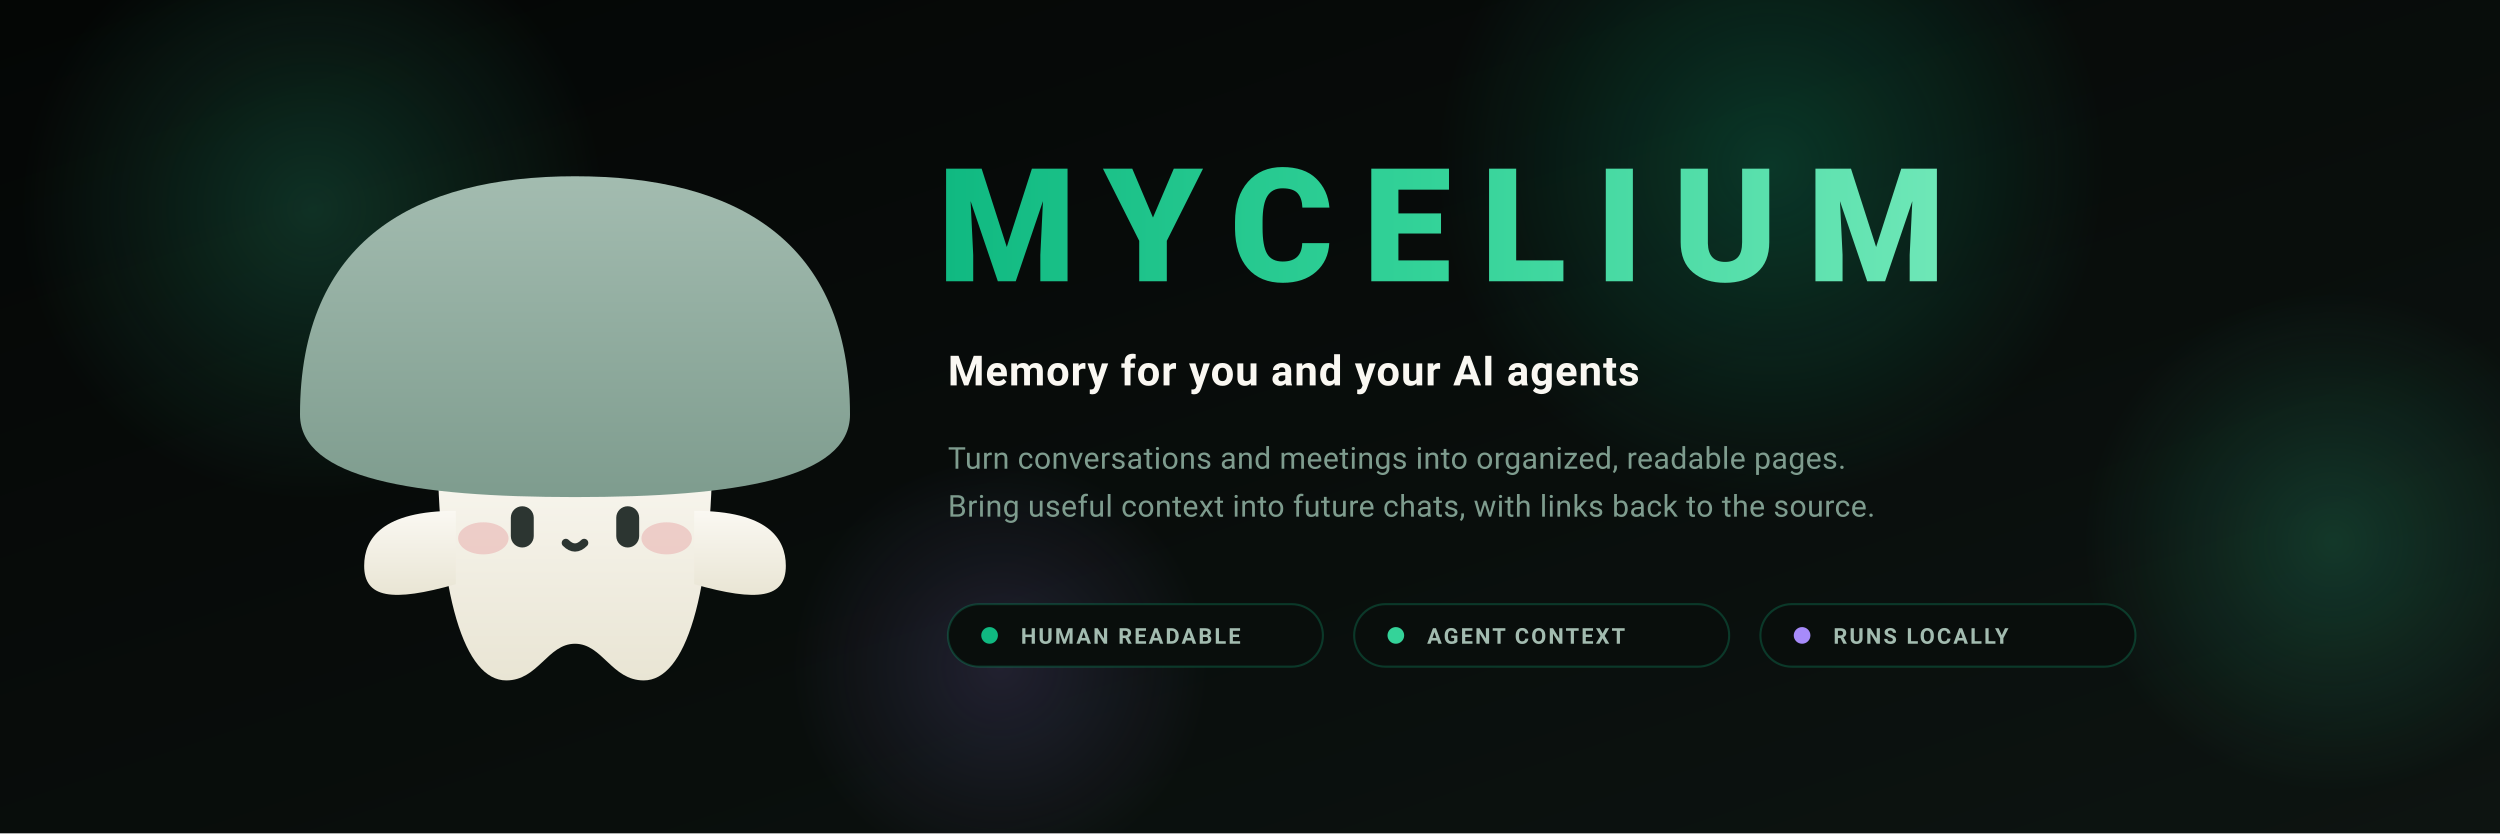
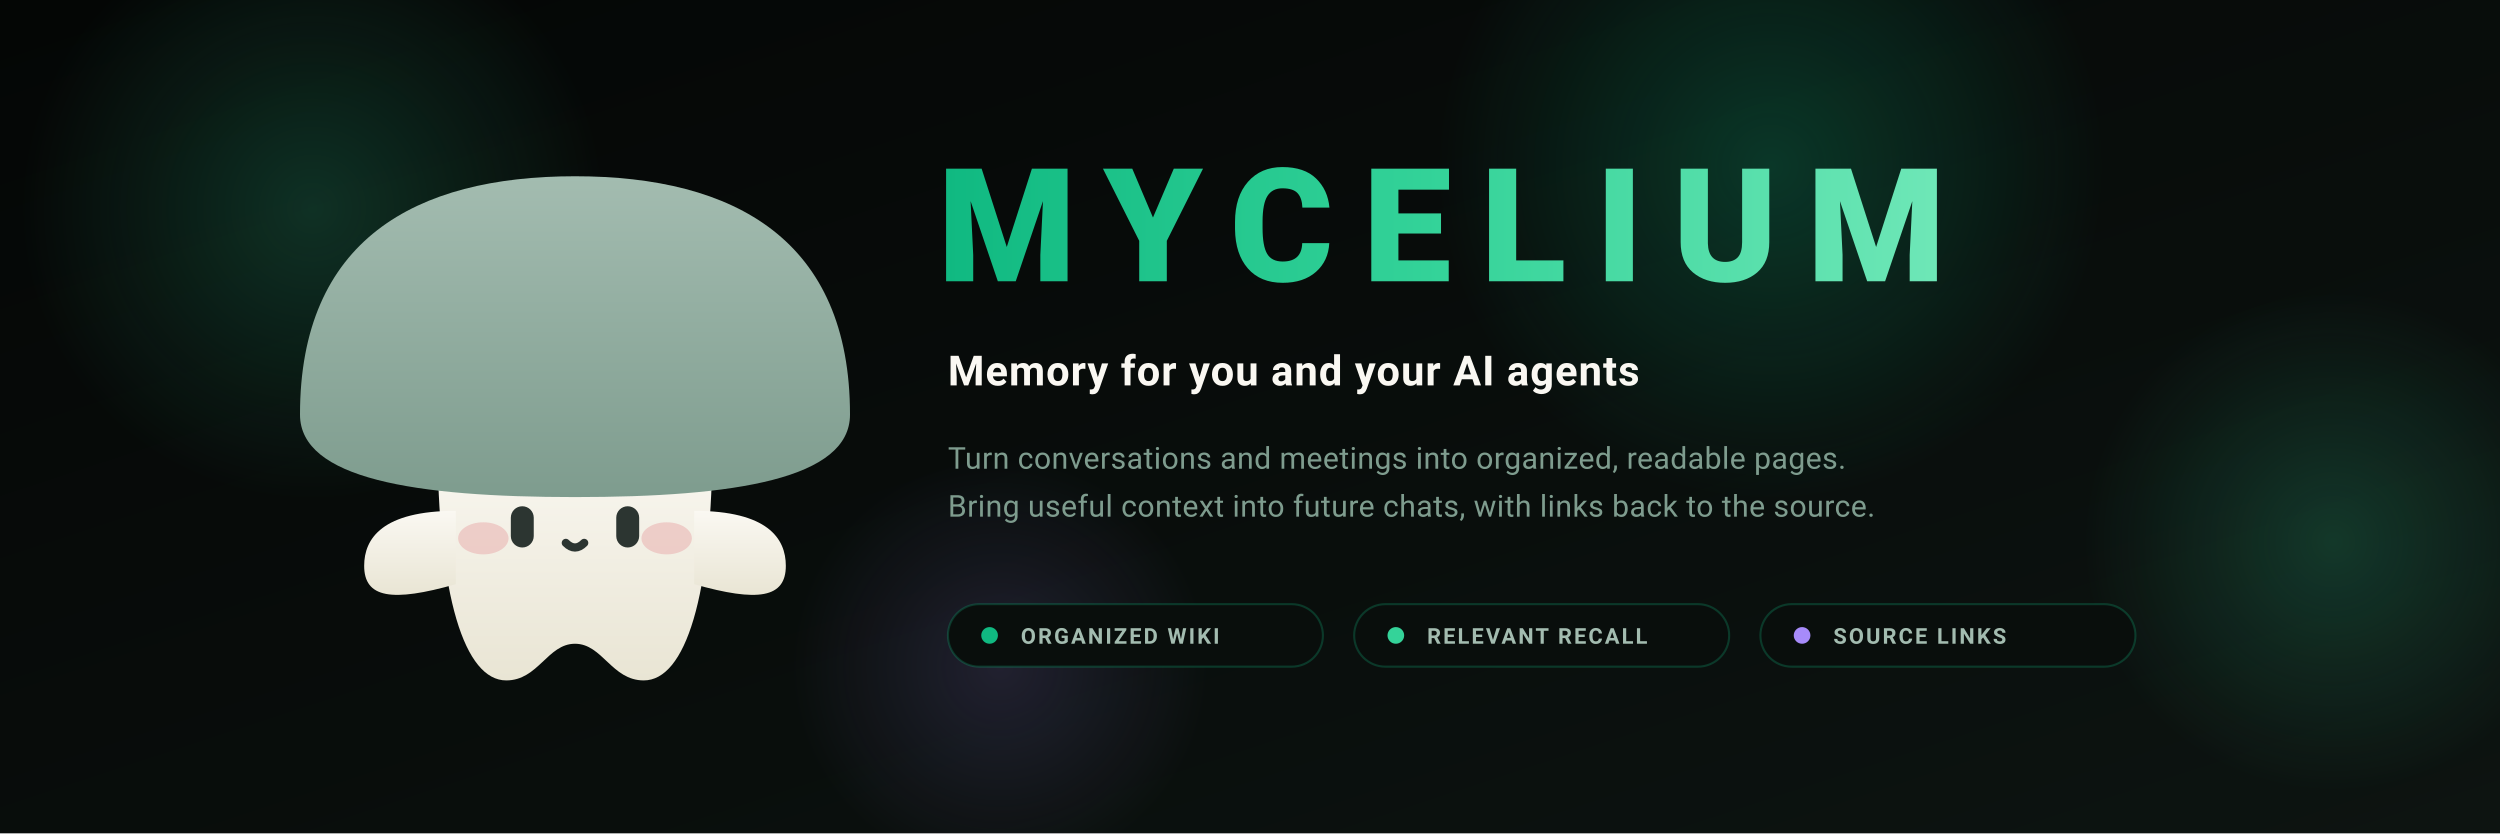
<svg xmlns="http://www.w3.org/2000/svg" viewBox="0 0 1200 400" width="1200" height="400">
  <defs>
    <linearGradient id="capGrad" x1="0" y1="0" x2="0" y2="1">
      <stop offset="0%" stop-color="#a3bcb0" />
      <stop offset="100%" stop-color="#7e9c8e" />
    </linearGradient>
    <linearGradient id="underCapGrad" x1="0" y1="0" x2="0" y2="1">
      <stop offset="0%" stop-color="#4d665a" />
      <stop offset="100%" stop-color="#3d5248" />
    </linearGradient>
    <linearGradient id="bodyGrad" x1="0" y1="0" x2="0" y2="1">
      <stop offset="0%" stop-color="#faf8f2" />
      <stop offset="100%" stop-color="#e9e5d4" />
    </linearGradient>
    <linearGradient id="bodyShadowGrad" x1="0" y1="0" x2="0" y2="1">
      <stop offset="0%" stop-color="#ded9c3" stop-opacity="0.8" />
      <stop offset="100%" stop-color="#cfc9af" stop-opacity="0.2" />
    </linearGradient>
    <linearGradient id="textGrad" x1="0" y1="0" x2="1" y2="0">
      <stop offset="0%" stop-color="#10b981" />
      <stop offset="50%" stop-color="#34d399" />
      <stop offset="100%" stop-color="#6ee7b7" />
    </linearGradient>
    <linearGradient id="bgGrad" x1="0" y1="0" x2="1" y2="1">
      <stop offset="0%" stop-color="#040605" />
      <stop offset="60%" stop-color="#090e0c" />
      <stop offset="100%" stop-color="#0d1411" />
    </linearGradient>
    <radialGradient id="sporeEmerald" cx="50%" cy="50%" r="50%">
      <stop offset="0%" stop-color="#10b981" stop-opacity="0.25" />
      <stop offset="100%" stop-color="#10b981" stop-opacity="0" />
    </radialGradient>
    <radialGradient id="sporeMint" cx="50%" cy="50%" r="50%">
      <stop offset="0%" stop-color="#34d399" stop-opacity="0.2" />
      <stop offset="100%" stop-color="#34d399" stop-opacity="0" />
    </radialGradient>
    <radialGradient id="sporePurple" cx="50%" cy="50%" r="50%">
      <stop offset="0%" stop-color="#a78bfa" stop-opacity="0.15" />
      <stop offset="100%" stop-color="#a78bfa" stop-opacity="0" />
    </radialGradient>
  </defs>
  <rect width="1200" height="400" fill="url(#bgGrad)" />
  <circle cx="150" cy="100" r="140" fill="url(#sporeMint)" />
  <circle cx="480" cy="320" r="100" fill="url(#sporePurple)" />
  <circle cx="850" cy="80" r="160" fill="url(#sporeEmerald)" />
  <circle cx="1120" cy="260" r="120" fill="url(#sporeMint)" />
  <circle cx="280" cy="220" r="6" fill="#10b981" opacity="0.6" />
  <circle cx="295" cy="210" r="3" fill="#34d399" opacity="0.8" />
  <circle cx="940" cy="310" r="8" fill="#10b981" opacity="0.5" />
  <circle cx="960" cy="295" r="4" fill="#34d399" opacity="0.7" />
  <g transform="translate(100, 45) scale(2.2)">
    <path d="M 50,75 C 50,110 56,128 65,128 C 72,128 74,120 80,120 C 86,120 88,128 95,128 C 104,128 110,110 110,75 Z" fill="url(#bodyGrad)" />
    <path d="M 50,75 C 60,82 100,82 110,75 C 110,77 100,83 80,83 C 60,83 50,77 50,75 Z" fill="url(#bodyShadowGrad)" />
    <g>
      <ellipse cx="60" cy="97" rx="5.5" ry="3.5" fill="#e8a9a9" opacity="0.5" />
      <ellipse cx="100" cy="97" rx="5.5" ry="3.5" fill="#e8a9a9" opacity="0.5" />
    </g>
    <g>
      <rect x="66" y="90" width="5" height="9" rx="2.5" fill="#2c3531" />
      <rect x="89" y="90" width="5" height="9" rx="2.5" fill="#2c3531" />
    </g>
    <path d="M 78,98 Q 80,100 82,98" stroke="#2c3531" stroke-width="1.8" stroke-linecap="round" fill="none" />
    <path d="M 24,70 C 24,82 45,86 80,86 C 115,86 136,82 136,70 C 136,70 115,74 80,74 C 45,74 24,70 24,70 Z" fill="url(#underCapGrad)" />
    <path d="M 20,70 C 20,32 45,18 80,18 C 115,18 140,32 140,70 C 140,84 115,88 80,88 C 45,88 20,84 20,70 Z" fill="url(#capGrad)" />
    <g>
      <path d="M 54,91 C 38,91 34,97 34,103 C 34,110 40,111 54,107 Z" fill="url(#bodyGrad)" />
      <path d="M 106,91 C 122,91 126,97 126,103 C 126,110 120,111 106,107 Z" fill="url(#bodyGrad)" />
    </g>
  </g>
  <text x="450" y="135" fill="url(#textGrad)" font-family="-apple-system, BlinkMacSystemFont, 'Segoe UI', Roboto, 'Helvetica Neue', Arial, sans-serif" font-weight="900" font-size="76" letter-spacing="14">MYCELIUM</text>
  <text x="455" y="185" fill="#faf8f2" font-family="-apple-system, BlinkMacSystemFont, 'Segoe UI', Roboto, 'Helvetica Neue', Arial, sans-serif" font-weight="600" font-size="20" letter-spacing="0.5">Memory for you and your AI agents</text>
  <text x="455" y="225" fill="#7e9c8e" font-family="-apple-system, BlinkMacSystemFont, 'Segoe UI', Roboto, 'Helvetica Neue', Arial, sans-serif" font-weight="400" font-size="14.5" letter-spacing="0.2">Turn conversations and meetings into organized, readable pages.</text>
  <text x="455" y="248" fill="#7e9c8e" font-family="-apple-system, BlinkMacSystemFont, 'Segoe UI', Roboto, 'Helvetica Neue', Arial, sans-serif" font-weight="400" font-size="14.5" letter-spacing="0.2">Bring useful context into future chats, with links back to the source.</text>
  <g transform="translate(455, 290)">
    <rect width="180" height="30" rx="15" fill="#090e0c" stroke="#10b981" stroke-opacity="0.25" stroke-width="1" />
    <circle cx="20" cy="15" r="4" fill="#10b981" />
-     <text x="35" y="19" fill="#a3bcb0" font-family="-apple-system, BlinkMacSystemFont, 'Segoe UI', Roboto, 'Helvetica Neue', Arial, sans-serif" font-weight="700" font-size="10.5" letter-spacing="1">HUMAN READABLE</text>
+     <text x="35" y="19" fill="#a3bcb0" font-family="-apple-system, BlinkMacSystemFont, 'Segoe UI', Roboto, 'Helvetica Neue', Arial, sans-serif" font-weight="700" font-size="10.5" letter-spacing="1">ORGANIZED WIKI</text>
  </g>
  <g transform="translate(650, 290)">
    <rect width="180" height="30" rx="15" fill="#090e0c" stroke="#10b981" stroke-opacity="0.25" stroke-width="1" />
    <circle cx="20" cy="15" r="4" fill="#34d399" />
-     <text x="35" y="19" fill="#a3bcb0" font-family="-apple-system, BlinkMacSystemFont, 'Segoe UI', Roboto, 'Helvetica Neue', Arial, sans-serif" font-weight="700" font-size="10.5" letter-spacing="1">AGENT CONTEXT</text>
+     <text x="35" y="19" fill="#a3bcb0" font-family="-apple-system, BlinkMacSystemFont, 'Segoe UI', Roboto, 'Helvetica Neue', Arial, sans-serif" font-weight="700" font-size="10.5" letter-spacing="1">RELEVANT RECALL</text>
  </g>
  <g transform="translate(845, 290)">
    <rect width="180" height="30" rx="15" fill="#090e0c" stroke="#10b981" stroke-opacity="0.25" stroke-width="1" />
    <circle cx="20" cy="15" r="4" fill="#a78bfa" />
-     <text x="35" y="19" fill="#a3bcb0" font-family="-apple-system, BlinkMacSystemFont, 'Segoe UI', Roboto, 'Helvetica Neue', Arial, sans-serif" font-weight="700" font-size="10.5" letter-spacing="1">RUNS LOCALLY</text>
+     <text x="35" y="19" fill="#a3bcb0" font-family="-apple-system, BlinkMacSystemFont, 'Segoe UI', Roboto, 'Helvetica Neue', Arial, sans-serif" font-weight="700" font-size="10.5" letter-spacing="1">SOURCE LINKS</text>
  </g>
</svg>
